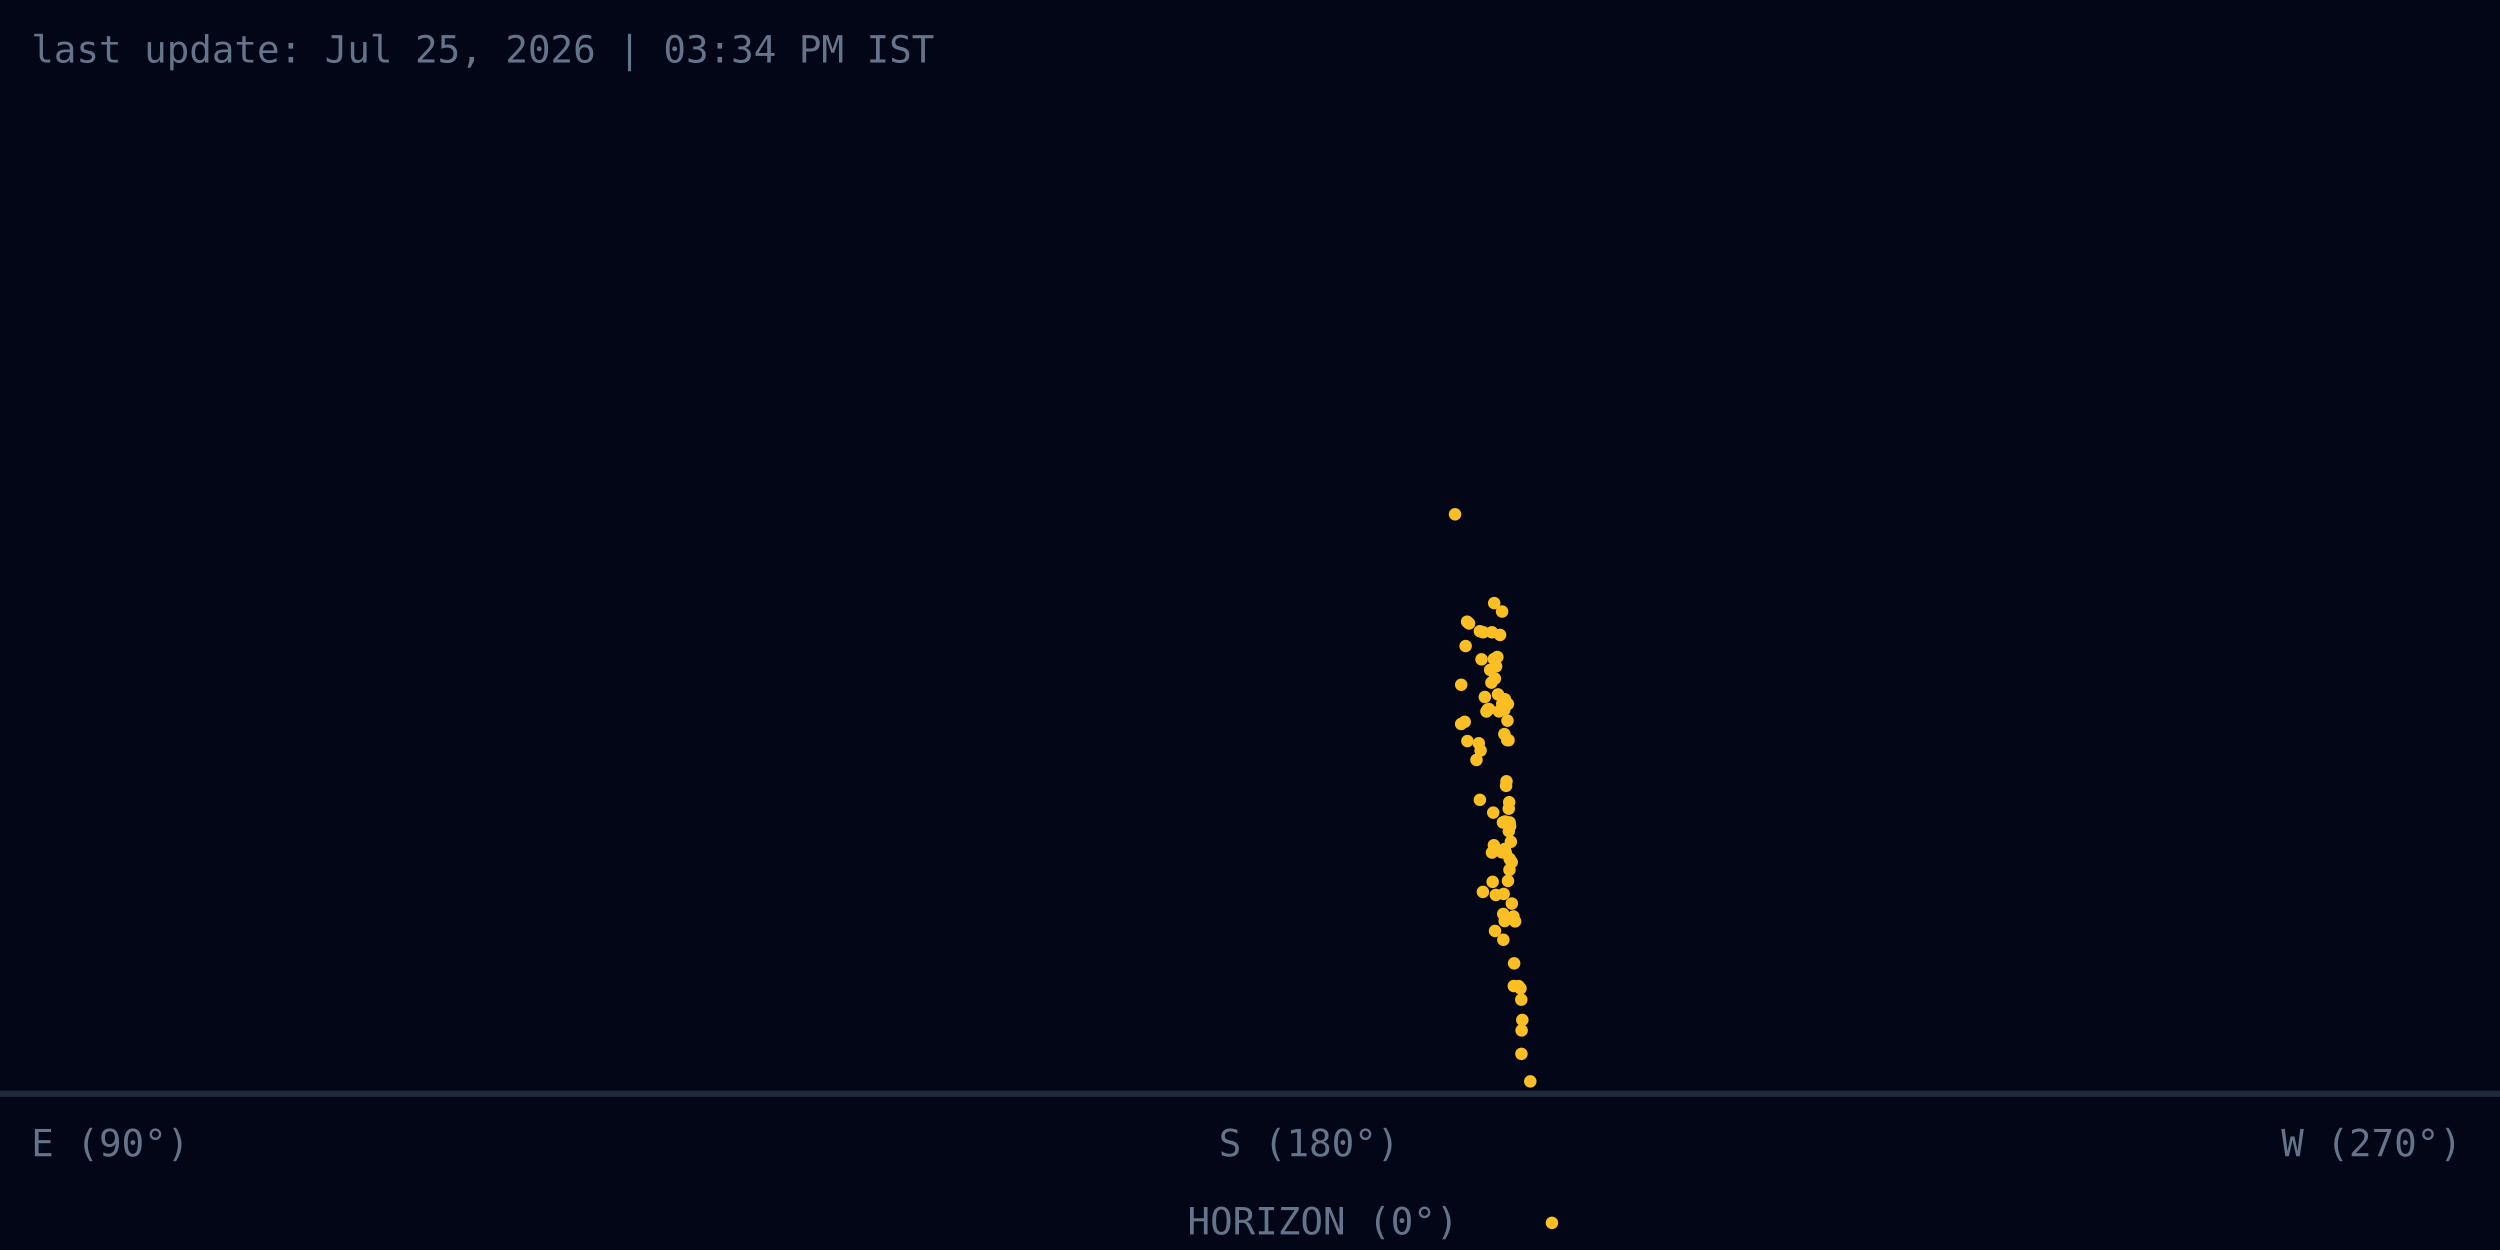
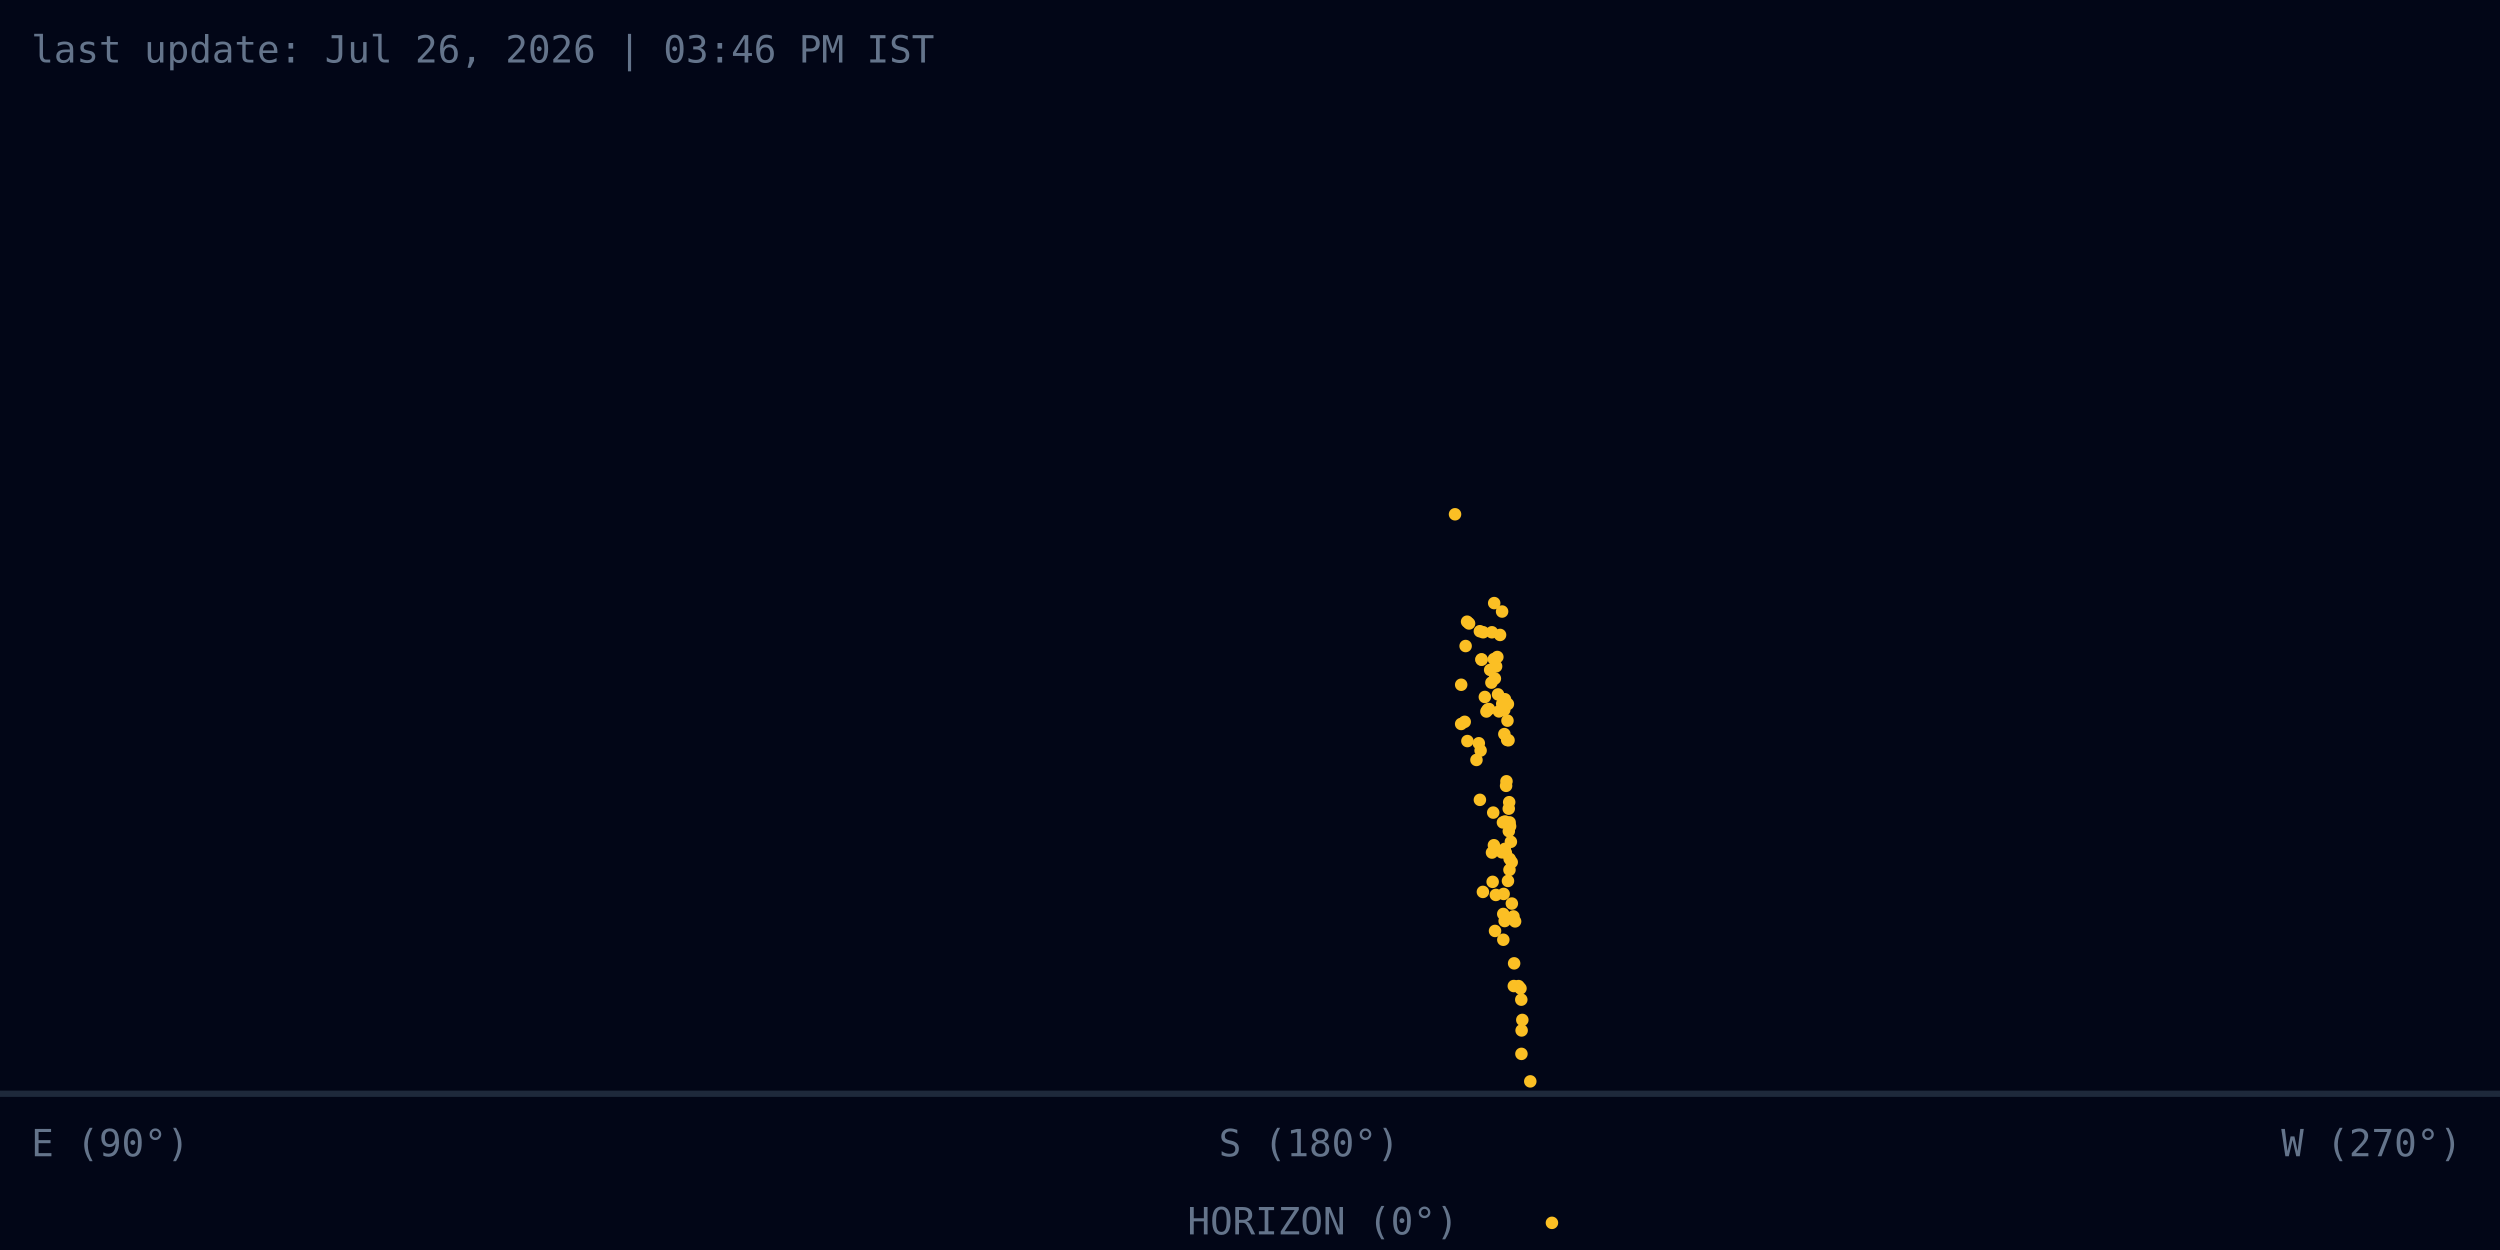
<svg xmlns="http://www.w3.org/2000/svg" width="800" height="400" viewBox="0 0 800 400">
  <rect width="800" height="400" fill="#020617" />
-   <text id="last-update" x="10" y="20" fill="#64748b" font-family="monospace">last update: Jul 25, 2026 | 03:34 PM IST</text>
+   <text id="last-update" x="10" y="20" fill="#64748b" font-family="monospace">last update: Jul 26, 2026 | 03:46 PM IST</text>
  <line x1="0" y1="350" x2="800" y2="350" stroke="#1e293b" stroke-width="2" />
  <text x="380" y="395" fill="#64748b" font-size="12" font-family="monospace">HORIZON (0°)</text>
  <text x="730" y="370" fill="#64748b" font-size="12" font-family="monospace">W (270°)</text>
  <text x="390" y="370" fill="#64748b" font-size="12" font-family="monospace">S (180°)</text>
  <text x="10" y="370" fill="#64748b" font-size="12" font-family="monospace">E (90°)</text>
  <g id="analemma-points">
    <circle cx=" 465.61" cy=" 164.57" r="2" fill="#fbbf24">
 </circle>
    <circle cx=" 467.57" cy=" 231.67" r="2" fill="#fbbf24">
 </circle>
    <circle cx=" 467.58" cy=" 219.12" r="2" fill="#fbbf24">
 </circle>
    <circle cx=" 468.71" cy=" 230.98" r="2" fill="#fbbf24">
 </circle>
    <circle cx=" 469.57" cy=" 237.14" r="2" fill="#fbbf24">
 </circle>
    <circle cx=" 469.00" cy=" 206.73" r="2" fill="#fbbf24">
 </circle>
    <circle cx=" 469.47" cy=" 198.94" r="2" fill="#fbbf24">
 </circle>
    <circle cx=" 470.10" cy=" 199.51" r="2" fill="#fbbf24">
 </circle>
    <circle cx=" 474.53" cy=" 285.41" r="2" fill="#fbbf24">
 </circle>
    <circle cx=" 472.47" cy=" 243.18" r="2" fill="#fbbf24">
 </circle>
    <circle cx=" 473.57" cy=" 255.95" r="2" fill="#fbbf24">
 </circle>
    <circle cx=" 473.22" cy=" 237.84" r="2" fill="#fbbf24">
 </circle>
    <circle cx=" 473.79" cy=" 240.17" r="2" fill="#fbbf24">
 </circle>
    <circle cx=" 473.56" cy=" 201.99" r="2" fill="#fbbf24">
 </circle>
    <circle cx=" 474.09" cy=" 210.99" r="2" fill="#fbbf24">
 </circle>
    <circle cx=" 478.41" cy=" 297.90" r="2" fill="#fbbf24">
 </circle>
    <circle cx=" 477.65" cy=" 282.19" r="2" fill="#fbbf24">
 </circle>
    <circle cx=" 477.44" cy=" 272.82" r="2" fill="#fbbf24">
 </circle>
    <circle cx=" 478.67" cy=" 286.38" r="2" fill="#fbbf24">
 </circle>
    <circle cx=" 478.05" cy=" 270.47" r="2" fill="#fbbf24">
 </circle>
    <circle cx=" 476.85" cy=" 214.37" r="2" fill="#fbbf24">
 </circle>
    <circle cx=" 477.25" cy=" 218.44" r="2" fill="#fbbf24">
 </circle>
    <circle cx=" 481.06" cy=" 300.72" r="2" fill="#fbbf24">
 </circle>
    <circle cx=" 481.04" cy=" 292.47" r="2" fill="#fbbf24">
 </circle>
    <circle cx=" 481.49" cy=" 294.73" r="2" fill="#fbbf24">
 </circle>
    <circle cx=" 481.17" cy=" 286.06" r="2" fill="#fbbf24">
 </circle>
    <circle cx=" 479.37" cy=" 222.21" r="2" fill="#fbbf24">
 </circle>
    <circle cx=" 479.67" cy=" 227.65" r="2" fill="#fbbf24">
 </circle>
    <circle cx=" 498.29" cy=" 411.31" r="2" fill="#fbbf24">
 </circle>
    <circle cx=" 498.34" cy=" 411.53" r="2" fill="#fbbf24">
 </circle>
    <circle cx=" 484.42" cy=" 315.53" r="2" fill="#fbbf24">
 </circle>
    <circle cx=" 486.86" cy=" 337.24" r="2" fill="#fbbf24">
 </circle>
    <circle cx=" 481.87" cy=" 272.88" r="2" fill="#fbbf24">
 </circle>
    <circle cx=" 482.55" cy=" 281.90" r="2" fill="#fbbf24">
 </circle>
    <circle cx=" 481.19" cy=" 226.61" r="2" fill="#fbbf24">
 </circle>
    <circle cx=" 481.39" cy=" 234.91" r="2" fill="#fbbf24">
 </circle>
    <circle cx=" 486.92" cy=" 329.74" r="2" fill="#fbbf24">
 </circle>
    <circle cx=" 483.03" cy=" 278.36" r="2" fill="#fbbf24">
 </circle>
    <circle cx=" 483.79" cy=" 289.14" r="2" fill="#fbbf24">
 </circle>
    <circle cx=" 485.93" cy=" 315.55" r="2" fill="#fbbf24">
 </circle>
    <circle cx=" 484.30" cy=" 293.26" r="2" fill="#fbbf24">
 </circle>
    <circle cx=" 482.30" cy=" 236.80" r="2" fill="#fbbf24">
 </circle>
    <circle cx=" 482.80" cy=" 258.78" r="2" fill="#fbbf24">
 </circle>
    <circle cx=" 501.22" cy=" 413.90" r="2" fill="#fbbf24">
 </circle>
    <circle cx=" 489.69" cy=" 346.04" r="2" fill="#fbbf24">
 </circle>
    <circle cx=" 486.81" cy=" 319.89" r="2" fill="#fbbf24">
 </circle>
    <circle cx=" 484.83" cy=" 294.84" r="2" fill="#fbbf24">
 </circle>
    <circle cx=" 486.55" cy=" 316.29" r="2" fill="#fbbf24">
 </circle>
    <circle cx=" 482.73" cy=" 236.88" r="2" fill="#fbbf24">
 </circle>
    <circle cx=" 483.48" cy=" 269.37" r="2" fill="#fbbf24">
 </circle>
    <circle cx=" 496.62" cy=" 391.31" r="2" fill="#fbbf24">
 </circle>
    <circle cx=" 483.75" cy=" 275.90" r="2" fill="#fbbf24">
 </circle>
    <circle cx=" 483.23" cy=" 264.40" r="2" fill="#fbbf24">
 </circle>
    <circle cx=" 482.94" cy=" 256.70" r="2" fill="#fbbf24">
 </circle>
    <circle cx=" 483.08" cy=" 263.17" r="2" fill="#fbbf24">
 </circle>
    <circle cx=" 482.53" cy=" 225.29" r="2" fill="#fbbf24">
 </circle>
    <circle cx=" 482.39" cy=" 230.61" r="2" fill="#fbbf24">
 </circle>
    <circle cx=" 487.14" cy=" 326.38" r="2" fill="#fbbf24">
 </circle>
    <circle cx=" 482.82" cy=" 265.96" r="2" fill="#fbbf24">
 </circle>
    <circle cx=" 483.09" cy=" 274.84" r="2" fill="#fbbf24">
 </circle>
    <circle cx=" 482.07" cy=" 250.01" r="2" fill="#fbbf24">
 </circle>
    <circle cx=" 481.95" cy=" 251.47" r="2" fill="#fbbf24">
 </circle>
    <circle cx=" 481.58" cy=" 223.76" r="2" fill="#fbbf24">
 </circle>
    <circle cx=" 481.36" cy=" 227.15" r="2" fill="#fbbf24">
 </circle>
    <circle cx=" 484.52" cy=" 308.27" r="2" fill="#fbbf24">
 </circle>
    <circle cx=" 481.59" cy=" 262.88" r="2" fill="#fbbf24">
 </circle>
    <circle cx=" 480.71" cy=" 225.23" r="2" fill="#fbbf24">
 </circle>
    <circle cx=" 481.54" cy=" 271.65" r="2" fill="#fbbf24">
 </circle>
    <circle cx=" 480.94" cy=" 263.18" r="2" fill="#fbbf24">
 </circle>
    <circle cx=" 480.67" cy=" 195.69" r="2" fill="#fbbf24">
 </circle>
    <circle cx=" 480.02" cy=" 203.18" r="2" fill="#fbbf24">
 </circle>
    <circle cx=" 480.62" cy=" 272.75" r="2" fill="#fbbf24">
 </circle>
    <circle cx=" 479.15" cy=" 210.24" r="2" fill="#fbbf24">
 </circle>
    <circle cx=" 478.75" cy=" 213.23" r="2" fill="#fbbf24">
 </circle>
    <circle cx=" 478.36" cy=" 217.14" r="2" fill="#fbbf24">
 </circle>
    <circle cx=" 478.05" cy=" 210.91" r="2" fill="#fbbf24">
 </circle>
    <circle cx=" 478.14" cy=" 192.99" r="2" fill="#fbbf24">
 </circle>
    <circle cx=" 477.41" cy=" 202.33" r="2" fill="#fbbf24">
 </circle>
    <circle cx=" 477.83" cy=" 260.03" r="2" fill="#fbbf24">
 </circle>
    <circle cx=" 476.48" cy=" 226.89" r="2" fill="#fbbf24">
 </circle>
    <circle cx=" 476.07" cy=" 227.06" r="2" fill="#fbbf24">
 </circle>
    <circle cx=" 475.66" cy=" 227.68" r="2" fill="#fbbf24">
 </circle>
    <circle cx=" 475.15" cy=" 223.03" r="2" fill="#fbbf24">
 </circle>
    <circle cx=" 474.61" cy=" 202.32" r="2" fill="#fbbf24">
 </circle>
+     <circle cx=" 474.09" cy=" 211.11" r="2" fill="#fbbf24">
+  </circle>
  </g>
</svg>
